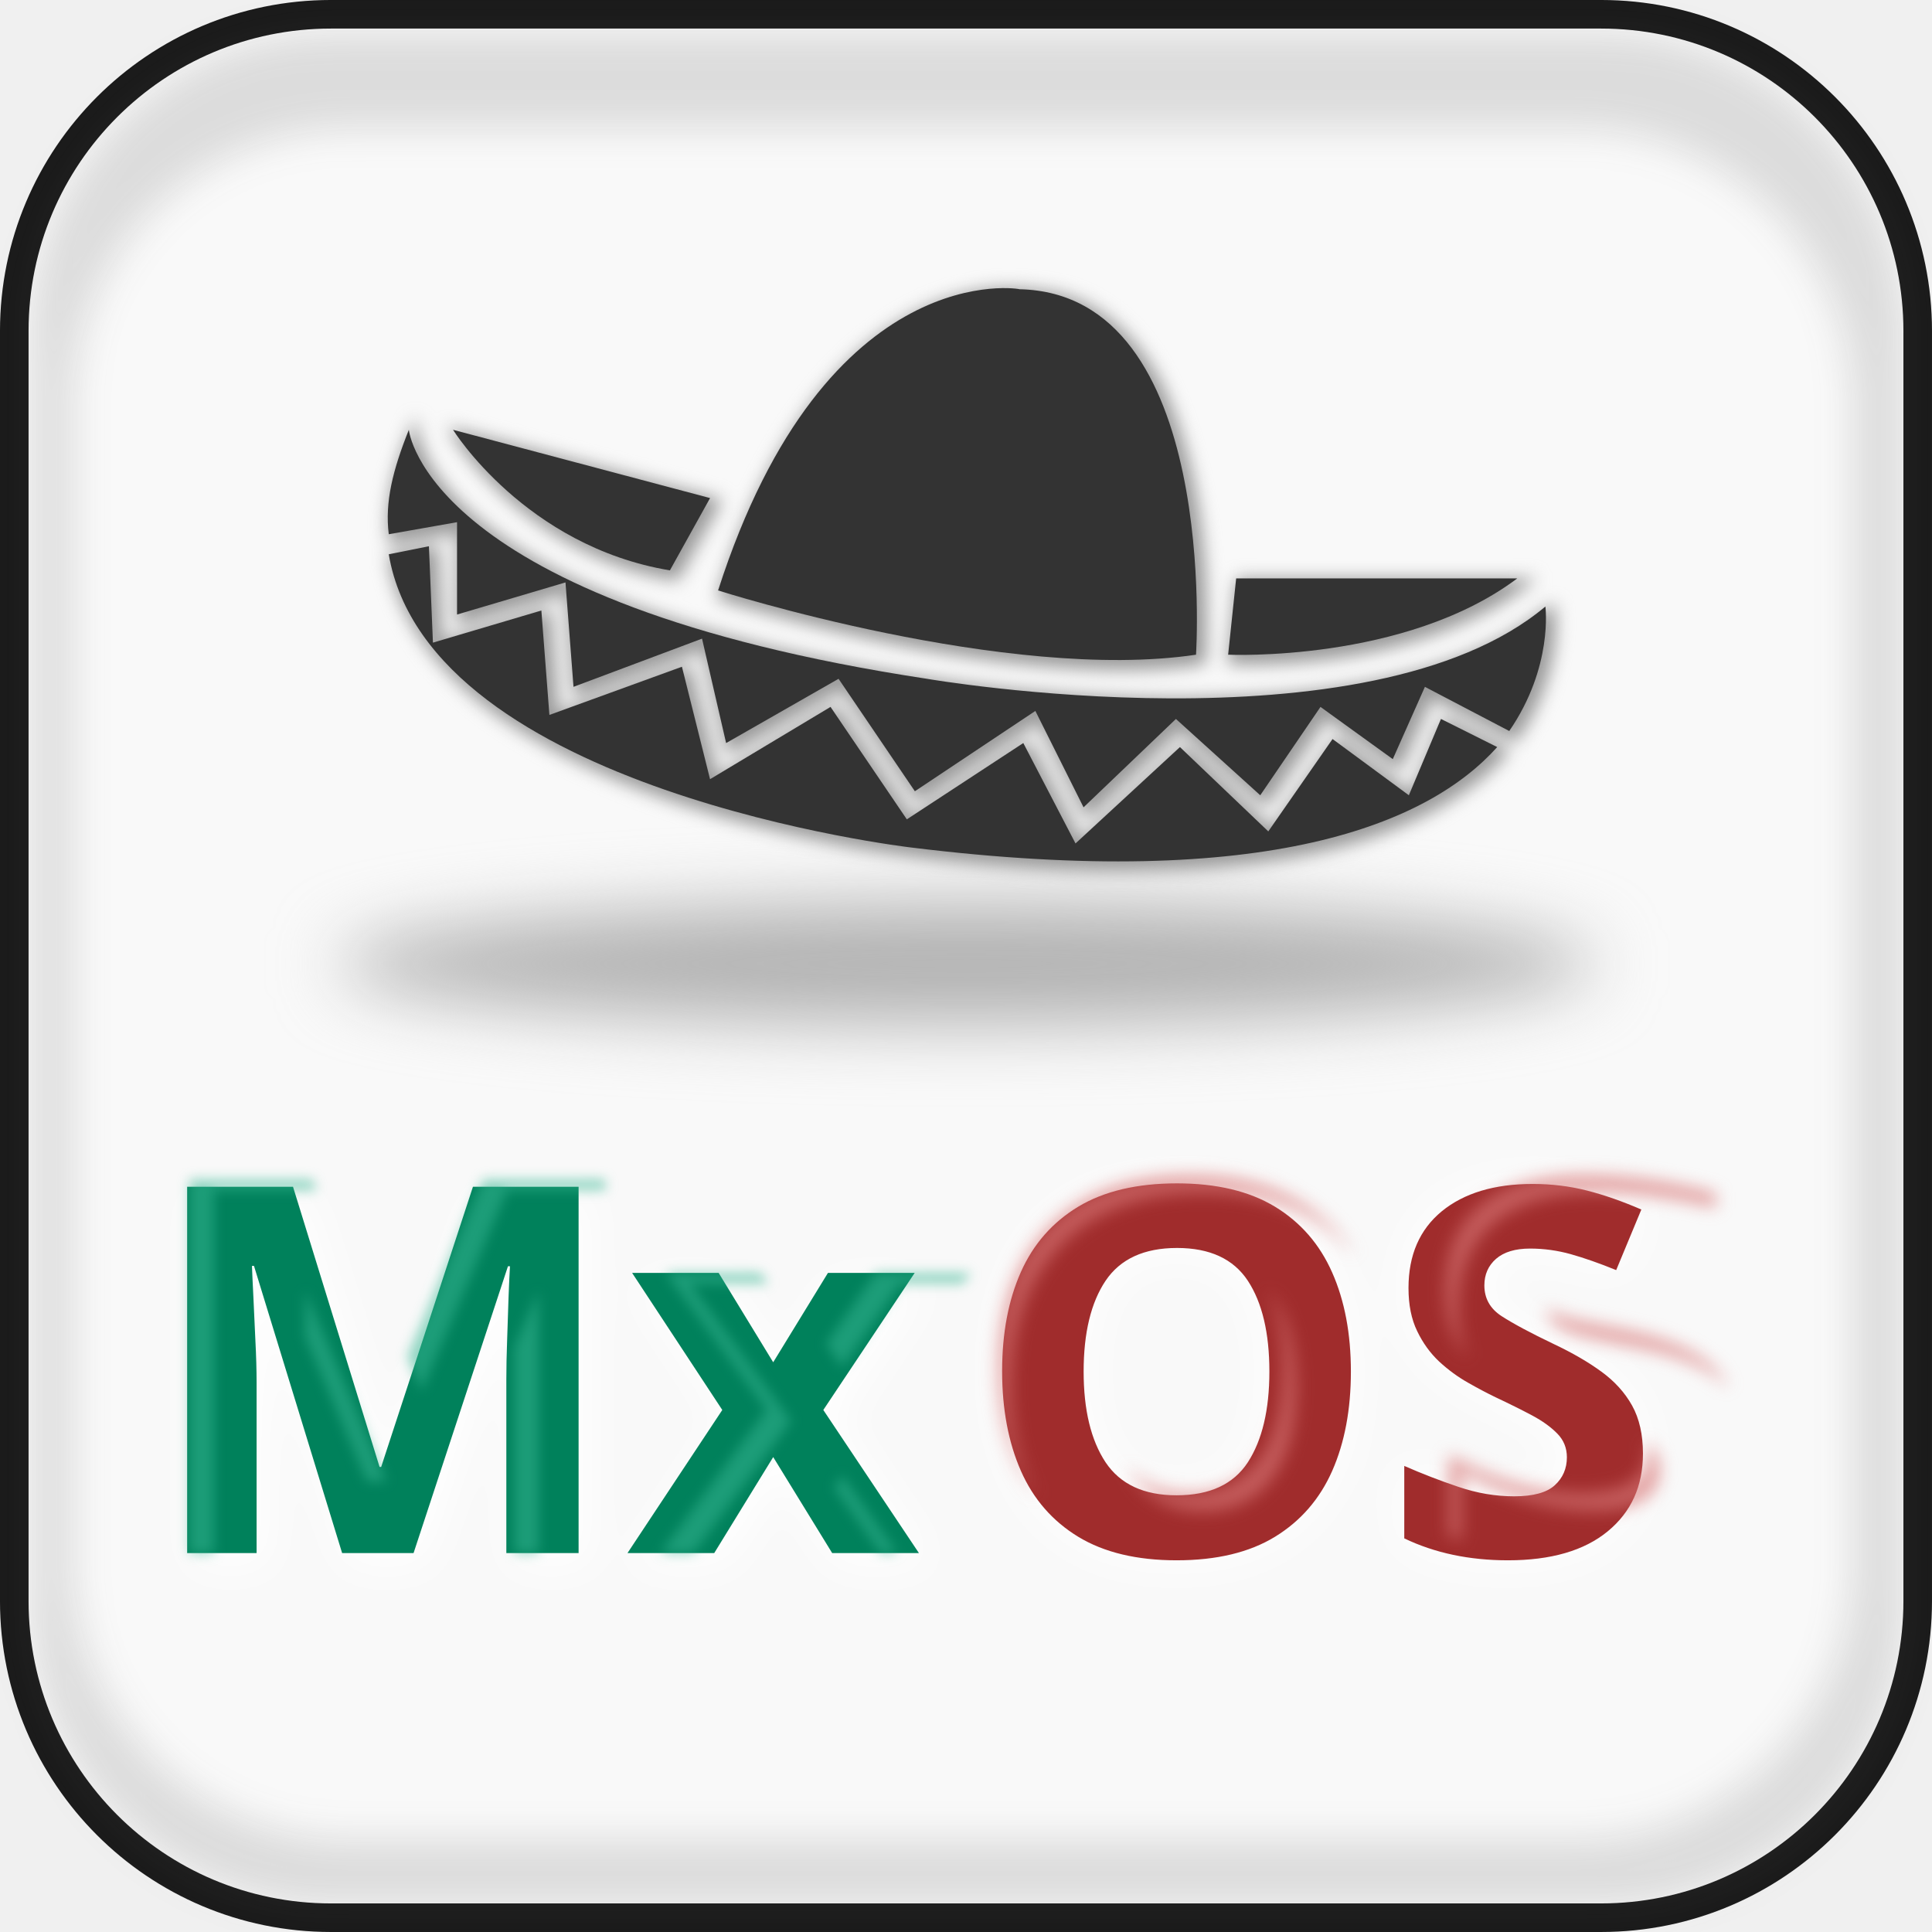
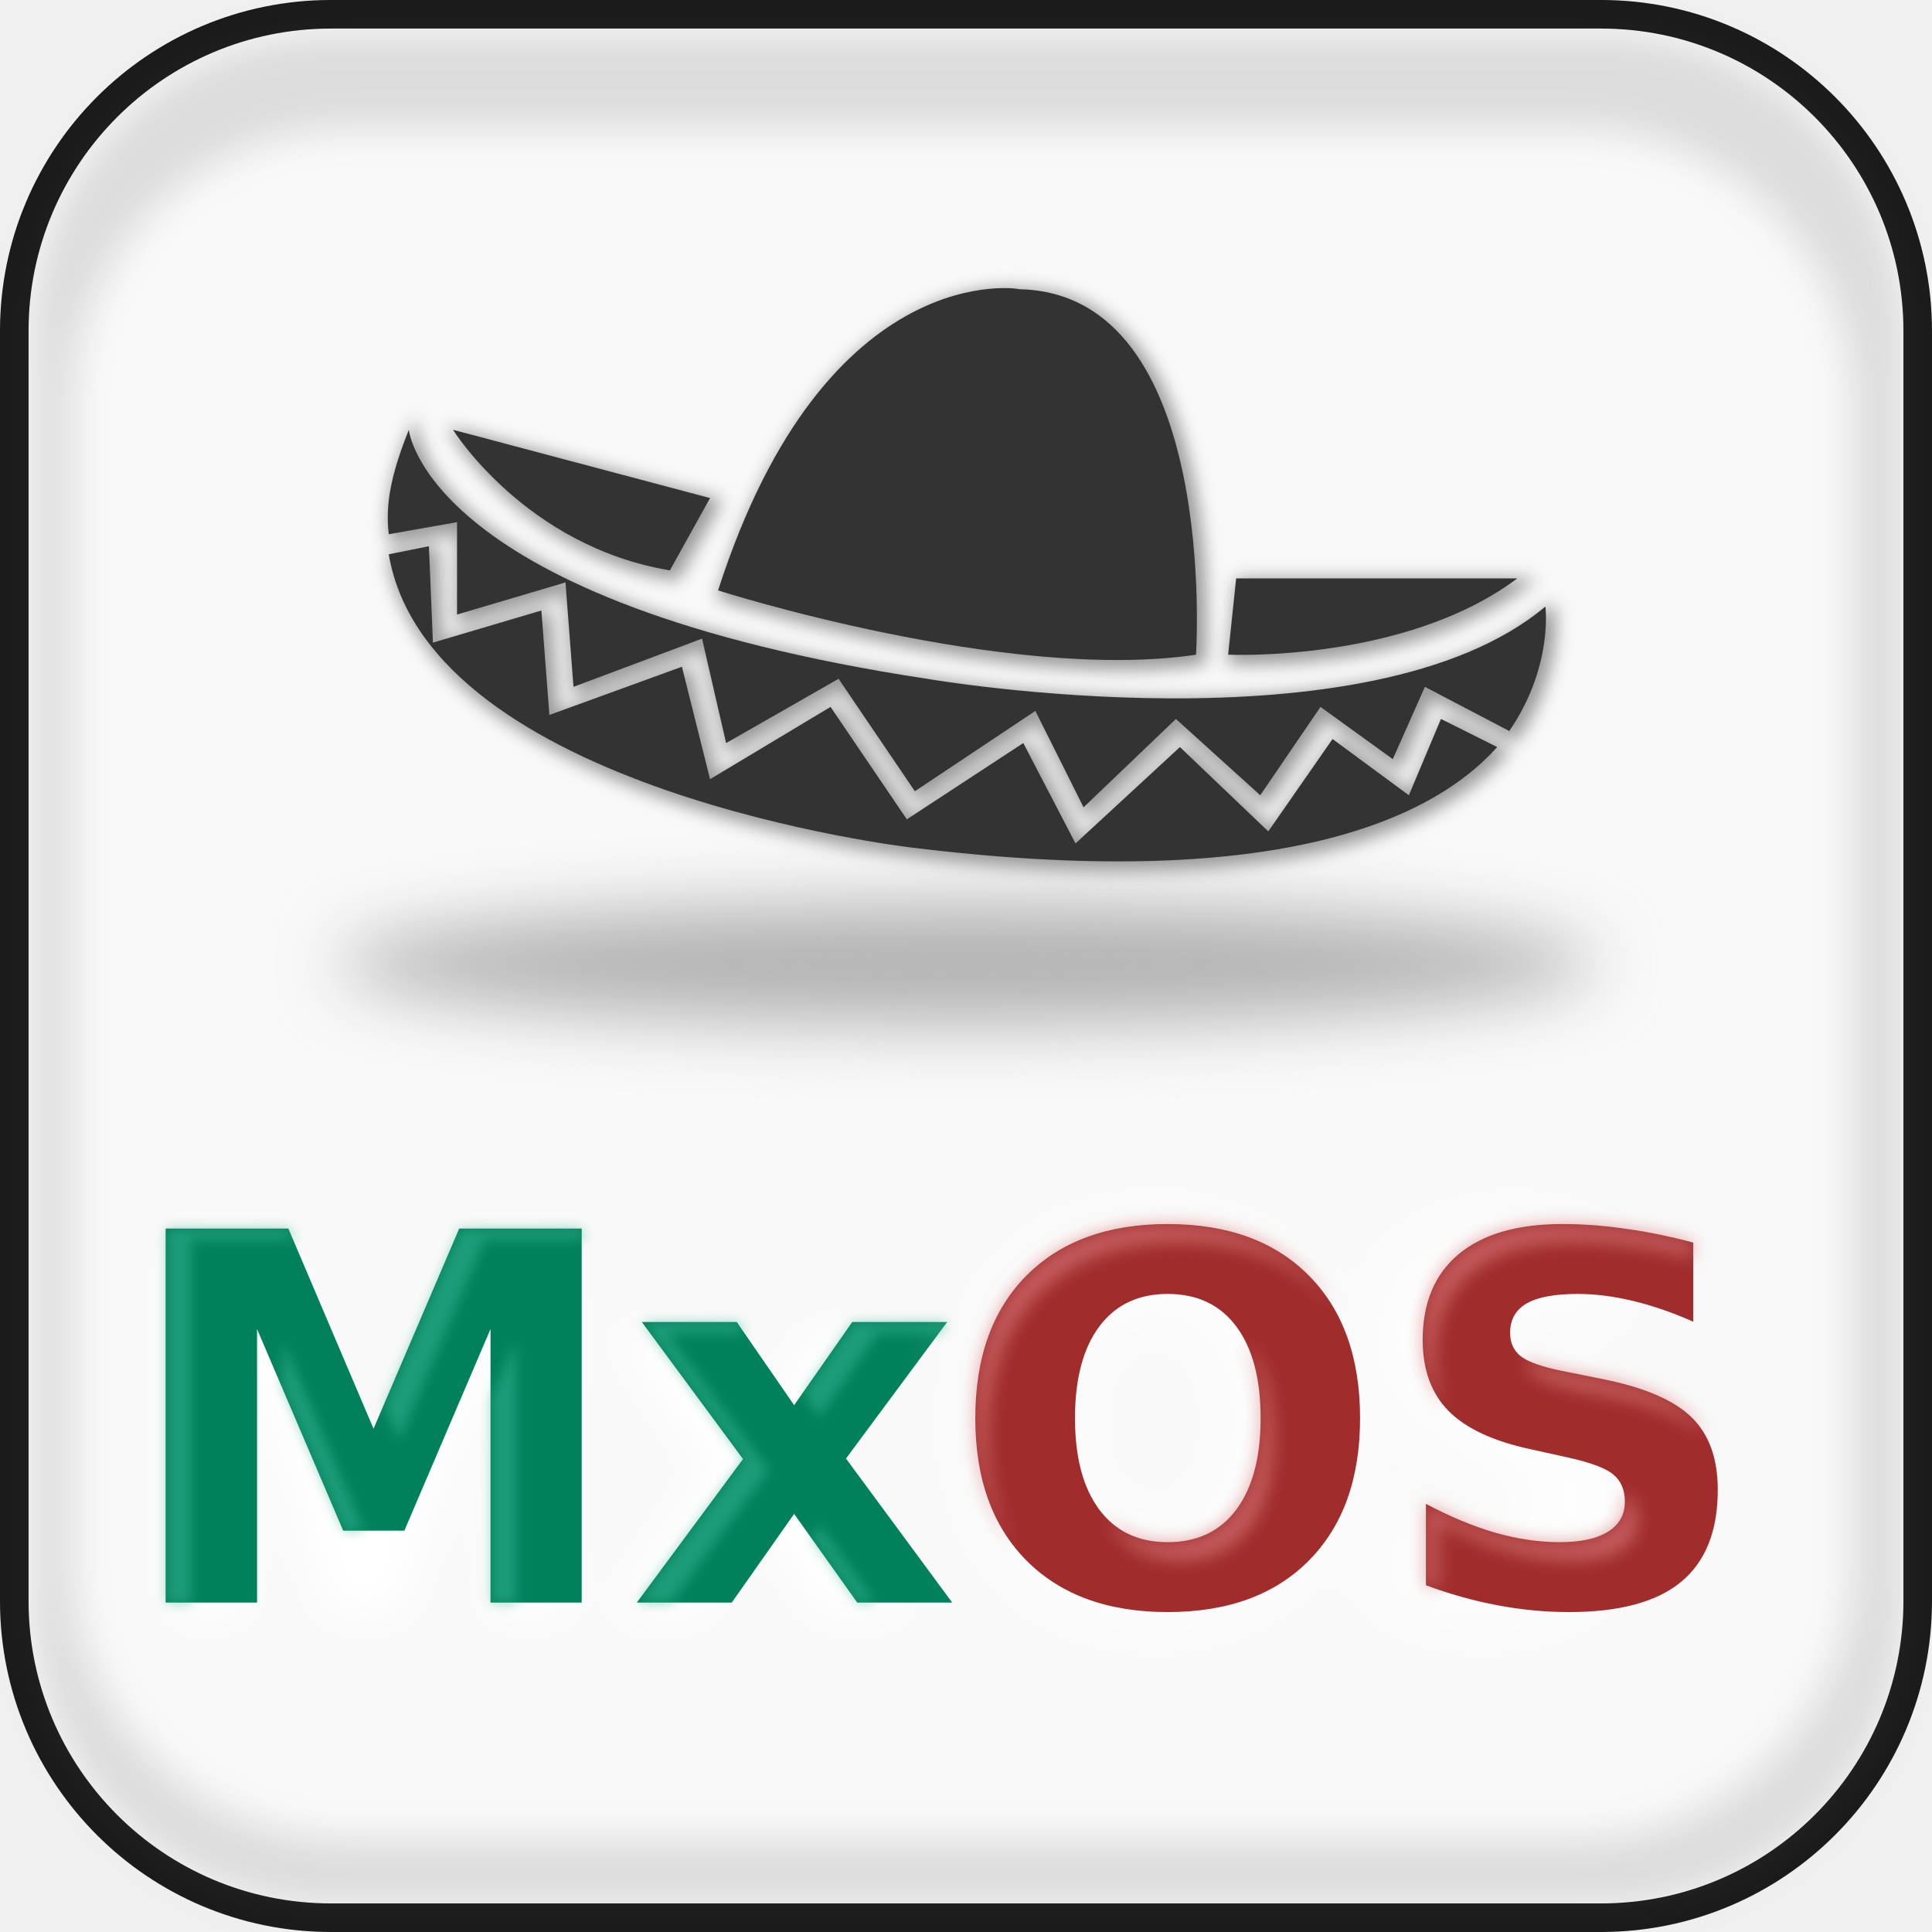
- <svg xmlns="http://www.w3.org/2000/svg" id="propuesta-05" version="1.1" viewBox="0 0 150 150" height="150mm" width="150mm">
+ <svg xmlns="http://www.w3.org/2000/svg" width="150mm" height="150mm" viewBox="0 0 150 150" version="1.1" id="propuesta-05">
  <defs id="defs248">
-     <filter height="1.108" y="-0.054" width="1.054" x="-0.027" id="filter3238" style="color-interpolation-filters:sRGB">
-       <feGaussianBlur id="feGaussianBlur3240" stdDeviation="0.72" />
+     <filter style="color-interpolation-filters:sRGB" id="filter3238" x="-0.027" width="1.054" y="-0.054" height="1.108">
+       <feGaussianBlur stdDeviation="0.72" id="feGaussianBlur3240" />
    </filter>
-     <filter height="1.074" y="-0.037" width="1.035" x="-0.018" id="filter3250" style="color-interpolation-filters:sRGB">
-       <feGaussianBlur id="feGaussianBlur3252" stdDeviation="0.505" />
+     <filter style="color-interpolation-filters:sRGB" id="filter3250" x="-0.018" width="1.035" y="-0.037" height="1.074">
+       <feGaussianBlur stdDeviation="0.505" id="feGaussianBlur3252" />
    </filter>
-     <filter height="1.048" y="-0.024" width="1.048" x="-0.024" id="filter3190" style="color-interpolation-filters:sRGB">
-       <feGaussianBlur id="feGaussianBlur3192" stdDeviation="1.64" />
+     <filter style="color-interpolation-filters:sRGB" id="filter3190" x="-0.024" width="1.048" y="-0.024" height="1.048">
+       <feGaussianBlur stdDeviation="1.64" id="feGaussianBlur3192" />
    </filter>
-     <filter height="1.261" y="-0.13" width="1.124" x="-0.062" id="filter3304" style="color-interpolation-filters:sRGB">
-       <feGaussianBlur id="feGaussianBlur3306" stdDeviation="1.777" />
+     <filter style="color-interpolation-filters:sRGB" id="filter3304" x="-0.062" width="1.124" y="-0.13" height="1.261">
+       <feGaussianBlur stdDeviation="1.777" id="feGaussianBlur3306" />
    </filter>
-     <filter height="1.266" y="-0.133" width="1.139" x="-0.069" id="filter1616" style="color-interpolation-filters:sRGB">
-       <feGaussianBlur id="feGaussianBlur1618" stdDeviation="1.879" />
+     <filter style="color-interpolation-filters:sRGB" id="filter1616" x="-0.069" width="1.139" y="-0.133" height="1.266">
+       <feGaussianBlur stdDeviation="1.879" id="feGaussianBlur1618" />
    </filter>
-     <filter height="2.365" y="-0.682" width="1.132" x="-0.066" id="filter3686" style="color-interpolation-filters:sRGB">
-       <feGaussianBlur id="feGaussianBlur3688" stdDeviation="2.432" />
+     <filter style="color-interpolation-filters:sRGB" id="filter3686" x="-0.066" width="1.132" y="-0.682" height="2.365">
+       <feGaussianBlur stdDeviation="2.432" id="feGaussianBlur3688" />
    </filter>
-     <filter height="1.072" y="-0.036" width="1.036" x="-0.018" id="filter1908" style="color-interpolation-filters:sRGB">
-       <feGaussianBlur id="feGaussianBlur1910" stdDeviation="0.939" />
+     <filter style="color-interpolation-filters:sRGB" id="filter1908" x="-0.018" width="1.036" y="-0.036" height="1.072">
+       <feGaussianBlur stdDeviation="0.939" id="feGaussianBlur1910" />
+     </filter>
+     <filter style="color-interpolation-filters:sRGB" id="filter3304-3" x="-0.062" width="1.124" y="-0.13" height="1.261">
+       <feGaussianBlur stdDeviation="1.777" id="feGaussianBlur3306-6" />
+     </filter>
+     <filter style="color-interpolation-filters:sRGB" id="filter3376" x="-0.119" width="1.238" y="-0.227" height="1.455">
+       <feGaussianBlur stdDeviation="3.214" id="feGaussianBlur3378" />
+     </filter>
+     <filter style="color-interpolation-filters:sRGB" id="filter3250-0" x="-0.018" width="1.035" y="-0.037" height="1.074">
+       <feGaussianBlur stdDeviation="0.505" id="feGaussianBlur3252-6" />
+     </filter>
+     <filter style="color-interpolation-filters:sRGB" id="filter3238-2" x="-0.027" width="1.054" y="-0.054" height="1.108">
+       <feGaussianBlur stdDeviation="0.72" id="feGaussianBlur3240-6" />
    </filter>
  </defs>
-   <g transform="translate(0,-147)" id="layer1">
-     <rect style="opacity:1;fill:#f9f9f9;fill-opacity:1;stroke:#1a1a1a;stroke-width:4.437;stroke-linecap:round;stroke-linejoin:bevel;stroke-miterlimit:4;stroke-dasharray:none;stroke-dashoffset:0;stroke-opacity:1;paint-order:markers stroke fill" id="rect3116" width="145.563" height="145.563" x="2.218" y="149.218" ry="23.478" />
-     <path transform="matrix(0.887502,0,0,0.887502,1.670119,20.14441)" id="rect3165" d="m 27.208,145.733 c -14.658,0 -26.458,11.8 -26.458,26.458 v 111.125 c 0,14.658 11.8,26.458 26.458,26.458 H 138.333 c 14.658,0 26.458,-11.8 26.458,-26.458 V 172.192 c 0,-14.658 -11.8,-26.458 -26.458,-26.458 z m 1.383,8.467 H 136.051 c 13.372,0 24.137,10.765 24.137,24.137 v 101.375 c 0,13.372 -10.765,24.137 -24.137,24.137 H 28.591 c -13.372,0 -24.137,-10.765 -24.137,-24.137 v -101.375 c 0,-13.372 10.765,-24.137 24.137,-24.137 z" style="opacity:1;fill:#4d4d4d;fill-opacity:0.169;stroke:none;stroke-width:5;stroke-linecap:round;stroke-linejoin:bevel;stroke-miterlimit:4;stroke-dasharray:none;stroke-dashoffset:0;stroke-opacity:1;paint-order:markers stroke fill;filter:url(#filter3190)" />
-     <g transform="translate(0,-4.233333)" id="g1681">
-       <text xml:space="preserve" style="font-style:normal;font-weight:normal;font-size:44.881px;line-height:1.25;font-family:sans-serif;letter-spacing:0px;word-spacing:0px;fill:#ffffff;fill-opacity:1;stroke:none;stroke-width:6.732;filter:url(#filter3304)" x="11.264" y="243.366" id="text3258" transform="matrix(0.887502,0,0,0.887502,1.670119,56.65693)">
-         <tspan id="tspan3256" x="11.264" y="243.366" style="font-weight:bold;fill:#ffffff;fill-opacity:1;stroke-width:6.732">Mx<tspan style="fill:#ffffff;fill-opacity:1;stroke-width:6.732" id="tspan3254" />
-         </tspan>
-       </text>
-       <text id="text3122" y="271.815" x="10.955" style="font-style:normal;font-weight:normal;font-size:39.832px;line-height:1.25;font-family:sans-serif;letter-spacing:0px;word-spacing:0px;fill:#00815b;fill-opacity:1;stroke:none;stroke-width:5.975" xml:space="preserve">
-         <tspan style="font-weight:bold;fill:#00815b;fill-opacity:1;stroke-width:5.975" y="271.815" x="10.955" id="tspan3120">Mx<tspan id="tspan3118" style="fill:#00815b;fill-opacity:1;stroke-width:5.975" />
-         </tspan>
-       </text>
-       <text id="text3310" y="242.625" x="83.178" style="font-style:normal;font-weight:normal;font-size:44.881px;line-height:1.25;font-family:sans-serif;letter-spacing:0px;word-spacing:0px;fill:#ffffff;fill-opacity:1;stroke:none;stroke-width:6.732;filter:url(#filter1616)" xml:space="preserve" transform="matrix(0.887502,0,0,0.887502,1.670119,56.65693)">
-         <tspan style="font-weight:bold;fill:#ffffff;fill-opacity:1;stroke-width:6.732" y="242.625" x="83.178" id="tspan3308">OS</tspan>
-       </text>
-       <text xml:space="preserve" style="font-style:normal;font-weight:normal;font-size:39.832px;line-height:1.25;font-family:sans-serif;letter-spacing:0px;word-spacing:0px;fill:#a02c2c;fill-opacity:1;stroke:none;stroke-width:5.975" x="75.491" y="271.987" id="text3128">
-         <tspan id="tspan3126" x="75.491" y="271.987" style="font-weight:bold;fill:#a02c2c;fill-opacity:1;stroke-width:5.975">OS</tspan>
-       </text>
-       <path style="font-style:normal;font-weight:normal;font-size:44.881px;line-height:1.25;font-family:sans-serif;letter-spacing:0px;word-spacing:0px;fill:#36b691;fill-opacity:0.53;stroke:none;stroke-width:6.732;filter:url(#filter3250)" d="m 14.685,209.726 v 32.718 h 2.123 v -31.732 h 9.034 l -0.42,-0.986 z m 25.684,0 -6.64,15.513 1.269,2.982 7.495,-17.51 h 8.593 v -0.986 z m 15.976,8.174 8.853,11.987 -9.292,12.557 h 2.853 l 8.562,-11.571 -8.853,-11.987 h 6.862 l -0.68,-0.985 z m 18.408,0 -4.358,6.236 1.397,2.025 5.084,-7.276 h 5.451 l 0.731,-0.985 z m -49.945,1.599 v 3.984 l 5.415,12.671 h 1.703 z m 20.424,0 -2.123,4.969 v 17.976 h 2.123 z m 26.56,16.173 -0.706,1.005 4.106,5.768 h 1.422 z" id="text3198" transform="matrix(0.887502,0,0,0.887502,1.670119,56.65693)" />
-       <path style="font-style:normal;font-weight:normal;font-size:44.881px;line-height:1.25;font-family:sans-serif;letter-spacing:0px;word-spacing:0px;fill:#d87676;fill-opacity:0.663;stroke:none;stroke-width:6.732;filter:url(#filter3238)" d="m 102.244,209.315 c -5.245,0 -9.365,1.505 -12.36,4.514 -2.98,3.01 -4.471,7.166 -4.471,12.469 0,4.665 1.162,8.442 3.48,11.334 -1.579,-2.642 -2.373,-5.885 -2.373,-9.735 0,-5.303 1.49,-9.46 4.471,-12.47 2.995,-3.01 7.115,-4.514 12.359,-4.514 5.259,0 9.38,1.505 12.36,4.514 0.35,0.354 0.678,0.725 0.987,1.11 -0.59,-0.986 -1.285,-1.891 -2.094,-2.708 -2.98,-3.01 -7.1,-4.514 -12.359,-4.514 z m 34.537,0 c -3.945,0 -6.969,0.877 -9.072,2.63 -2.104,1.753 -3.156,4.258 -3.156,7.516 0,2.486 0.689,4.483 2.064,5.994 -0.636,-1.24 -0.957,-2.704 -0.957,-4.396 0,-3.258 1.052,-5.764 3.156,-7.517 2.104,-1.753 5.128,-2.63 9.073,-2.63 1.797,0 3.645,0.139 5.544,0.417 1.551,0.215 3.149,0.527 4.788,0.927 v -1.32 c -2.031,-0.541 -3.996,-0.942 -5.895,-1.205 -1.899,-0.278 -3.747,-0.417 -5.544,-0.417 z m -27.845,10.051 c 0.958,1.788 1.438,4.098 1.438,6.932 0,3.433 -0.709,6.1 -2.126,7.999 -1.417,1.899 -3.418,2.849 -6.004,2.849 -2.328,0 -4.182,-0.781 -5.564,-2.338 0.207,0.387 0.436,0.75 0.688,1.088 1.417,1.899 3.411,2.849 5.983,2.849 2.586,0 4.588,-0.95 6.005,-2.849 1.417,-1.899 2.125,-4.565 2.125,-7.998 0,-3.448 -0.708,-6.121 -2.125,-8.021 -0.134,-0.18 -0.275,-0.348 -0.42,-0.511 z m 24.427,1.672 c 0.116,0.6 0.418,1.09 0.908,1.469 0.657,0.482 1.841,0.898 3.55,1.249 l 3.594,0.723 c 3.638,0.73 6.224,1.841 7.758,3.331 0.086,0.084 0.169,0.17 0.251,0.258 -0.354,-0.7 -0.805,-1.319 -1.358,-1.856 -1.534,-1.49 -4.12,-2.601 -7.758,-3.331 l -3.594,-0.723 c -1.553,-0.319 -2.667,-0.692 -3.352,-1.119 z m 8.763,11.635 c 0.071,0.284 0.111,0.59 0.111,0.923 0,1.14 -0.49,2.016 -1.469,2.63 -0.979,0.614 -2.388,0.92 -4.229,0.92 -1.812,0 -3.696,-0.278 -5.654,-0.833 -1.943,-0.57 -3.96,-1.409 -6.049,-2.52 v 7.122 c 0.369,0.137 0.738,0.266 1.107,0.391 v -5.914 c 2.089,1.11 4.105,1.95 6.048,2.52 1.958,0.555 3.842,0.833 5.654,0.833 1.841,0 3.251,-0.307 4.23,-0.92 0.979,-0.614 1.468,-1.49 1.468,-2.63 0,-1.023 -0.336,-1.812 -1.008,-2.367 -0.062,-0.052 -0.136,-0.104 -0.21,-0.155 z" id="text3223" transform="matrix(0.887502,0,0,0.887502,1.670119,56.65693)" />
-     </g>
-     <ellipse transform="matrix(1.101696,0,0,1.101696,-1381.889,106.6193)" style="opacity:1;fill:#b3b3b3;fill-opacity:1;stroke:none;stroke-width:5;stroke-linecap:round;stroke-linejoin:bevel;stroke-miterlimit:4;stroke-dasharray:none;stroke-dashoffset:0;stroke-opacity:1;paint-order:markers stroke fill;filter:url(#filter3686)" id="ellipse3835" cx="1322.466" cy="104.566" rx="44.367" ry="4.276" />
-     <path transform="matrix(0.7239806,0,0,0.7239806,21.34086,49.98364)" id="path1872" d="m 78.268,164.908 c -8.732,0.355 -16.217,6.188 -21.157,13.04 -4.441,6.089 -7.439,13.101 -9.719,20.249 13.66,4.098 27.757,7.227 42.059,7.633 3.464,0.062 6.939,-0.095 10.366,-0.624 0.385,-9.559 -0.277,-19.439 -3.963,-28.37 -2.24,-5.468 -6.689,-10.574 -12.784,-11.547 -1.585,-0.235 -3.199,-0.383 -4.801,-0.38 z m -63.862,15.523 c -1.525,3.782 -2.78,7.892 -2.123,12.01 2.418,-0.428 4.837,-0.854 7.255,-1.281 0,3.328 0,6.656 0,9.984 3.894,-1.153 7.787,-2.307 11.68,-3.461 0.288,3.749 0.577,7.498 0.865,11.247 4.626,-1.734 9.251,-3.469 13.876,-5.203 0.869,3.768 1.739,7.535 2.608,11.303 4.084,-2.334 8.168,-4.668 12.252,-7.002 2.734,4.029 5.468,8.059 8.203,12.088 4.286,-2.857 8.572,-5.715 12.859,-8.572 1.74,3.481 3.48,6.961 5.221,10.442 3.356,-3.21 6.712,-6.421 10.068,-9.631 3.043,2.754 6.087,5.506 9.129,8.26 2.165,-3.176 4.331,-6.352 6.496,-9.528 2.613,1.888 5.227,3.775 7.84,5.663 1.161,-2.611 2.321,-5.222 3.481,-7.833 2.988,1.565 5.976,3.13 8.963,4.695 3.058,-4.322 4.844,-9.755 4.121,-15.068 -7.413,6.427 -17.398,8.577 -26.854,9.68 -19.369,1.905 -38.987,-0.46 -57.864,-4.975 -10.804,-2.81 -21.844,-6.377 -30.616,-13.538 -3.312,-2.859 -6.592,-6.548 -6.709,-11.164 -0.25,0.627 -0.501,1.254 -0.751,1.882 z m 4.785,0.48 c 5.518,8.023 14.307,13.882 23.982,15.373 1.606,-2.892 3.212,-5.784 4.819,-8.675 -9.847,-2.616 -19.695,-5.231 -29.542,-7.847 0.247,0.383 0.494,0.766 0.741,1.149 z m -2.243,11.684 c -1.605,0.321 -3.209,0.642 -4.814,0.963 1.104,7.881 6.974,14.132 13.432,18.289 11.051,7.065 23.926,10.619 36.692,13.084 12.239,2.088 24.732,2.988 37.135,2.224 10.309,-0.796 21.152,-2.772 29.525,-9.253 1.295,-1.018 2.47,-2.18 3.558,-3.415 -2.387,-1.194 -4.775,-2.387 -7.162,-3.581 -1.134,2.695 -2.269,5.39 -3.404,8.085 -2.693,-1.985 -5.387,-3.968 -8.08,-5.954 -2.283,3.281 -4.566,6.563 -6.849,9.844 -3.129,-2.987 -6.258,-5.974 -9.387,-8.96 -3.685,3.401 -7.369,6.802 -11.054,10.204 -1.85,-3.557 -3.699,-7.115 -5.549,-10.672 -4.182,2.739 -8.363,5.479 -12.544,8.218 -2.724,-4.014 -5.448,-8.028 -8.171,-12.042 -4.246,2.547 -8.491,5.095 -12.737,7.642 -0.994,-3.979 -1.99,-7.957 -2.984,-11.936 -4.703,1.711 -9.406,3.421 -14.109,5.131 -0.286,-3.719 -0.572,-7.437 -0.858,-11.156 -3.868,1.146 -7.737,2.292 -11.605,3.439 -0.143,-3.425 -0.285,-6.851 -0.428,-10.276 -0.202,0.041 -0.404,0.081 -0.607,0.121 z m 86.145,3.909 c -0.307,2.916 -0.613,5.832 -0.921,8.748 9.917,0.186 20.186,-1.372 28.926,-6.295 1.501,-0.858 2.893,-1.887 4.272,-2.927 -10.742,0 -21.484,0 -32.226,0 l -0.028,0.263 z" style="fill:#999999;stroke-width:4.307;filter:url(#filter1908)" />
-     <g id="g3824" style="fill:#333333" transform="matrix(0.7239806,0,0,0.7239806,-842.803,112.8314)">
-       <path style="fill:#333333;stroke-width:4.307" id="path3814" d="m 1241.132,110.514 c 0,0 31.009,9.906 51.251,6.891 0,0 2.584,-38.761 -18.95,-39.192 0.431,0 -20.673,-3.876 -32.301,32.301 z" />
-       <path style="fill:#333333;stroke-width:4.307" id="path3816" d="m 1296.69,109.222 -0.861,8.183 c 0,0 18.95,0.861 31.009,-8.183 z" />
-       <path style="fill:#333333;stroke-width:4.307" id="path3818" d="m 1212.707,93.287 c 0,0 7.752,12.49 23.257,15.074 l 4.307,-7.752 z" />
-       <path style="fill:#333333;stroke-width:4.307" d="m 1213.138,113.099 11.628,-3.445 0.861,11.198 13.782,-5.168 2.584,11.198 12.059,-6.891 8.183,12.059 12.921,-8.614 5.168,10.336 9.906,-9.475 9.044,8.183 6.46,-9.475 7.752,5.599 3.446,-7.752 9.044,4.737 c 4.737,-6.891 3.876,-13.351 3.876,-13.351 -18.95,15.935 -66.325,7.752 -66.325,7.752 -53.835,-8.183 -55.558,-26.702 -55.558,-26.702 -1.723,4.307 -2.584,7.752 -2.153,11.198 l 7.322,-1.292 z" id="path3820" />
-       <path style="fill:#333333;stroke-width:4.307" d="m 1315.209,132.479 -8.183,-6.03 -6.891,9.906 -9.475,-9.044 -11.198,10.336 -5.599,-10.767 -12.49,8.183 -8.183,-12.059 -12.921,7.752 -3.015,-12.059 -14.213,5.168 -0.861,-11.198 -11.628,3.445 -0.431,-10.336 -4.307,0.861 c 4.307,25.41 55.989,31.44 55.989,31.44 38.331,4.737 55.558,-2.584 62.88,-10.767 l -6.03,-3.015 z" id="path3822" />
-     </g>
+   <rect style="opacity:1;fill:#f9f9f9;fill-opacity:1;stroke:#1a1a1a;stroke-width:4.437;stroke-linecap:round;stroke-linejoin:bevel;stroke-miterlimit:4;stroke-dasharray:none;stroke-dashoffset:0;stroke-opacity:1;paint-order:markers stroke fill" id="rect3116" width="145.563" height="145.563" x="2.218" y="2.218" ry="23.478" />
+   <path transform="matrix(0.887502,0,0,0.887502,1.670119,-126.8556)" id="rect3165" d="m 27.208,145.733 c -14.658,0 -26.458,11.8 -26.458,26.458 v 111.125 c 0,14.658 11.8,26.458 26.458,26.458 H 138.333 c 14.658,0 26.458,-11.8 26.458,-26.458 V 172.192 c 0,-14.658 -11.8,-26.458 -26.458,-26.458 z m 1.383,8.467 H 136.051 c 13.372,0 24.137,10.765 24.137,24.137 v 101.375 c 0,13.372 -10.765,24.137 -24.137,24.137 H 28.591 c -13.372,0 -24.137,-10.765 -24.137,-24.137 v -101.375 c 0,-13.372 10.765,-24.137 24.137,-24.137 z" style="opacity:1;fill:#4d4d4d;fill-opacity:0.169;stroke:none;stroke-width:5;stroke-linecap:round;stroke-linejoin:bevel;stroke-miterlimit:4;stroke-dasharray:none;stroke-dashoffset:0;stroke-opacity:1;paint-order:markers stroke fill;filter:url(#filter3190)" />
+   <ellipse transform="matrix(1.101696,0,0,1.101696,-1381.889,-40.38072)" style="opacity:1;fill:#b3b3b3;fill-opacity:1;stroke:none;stroke-width:5;stroke-linecap:round;stroke-linejoin:bevel;stroke-miterlimit:4;stroke-dasharray:none;stroke-dashoffset:0;stroke-opacity:1;paint-order:markers stroke fill;filter:url(#filter3686)" id="ellipse3835" cx="1322.466" cy="104.566" rx="44.367" ry="4.276" />
+   <path transform="matrix(0.7239806,0,0,0.7239806,21.34086,-97.01636)" id="path1872" d="m 78.268,164.908 c -8.732,0.355 -16.217,6.188 -21.157,13.04 -4.441,6.089 -7.439,13.101 -9.719,20.249 13.66,4.098 27.757,7.227 42.059,7.633 3.464,0.062 6.939,-0.095 10.366,-0.624 0.385,-9.559 -0.277,-19.439 -3.963,-28.37 -2.24,-5.468 -6.689,-10.574 -12.784,-11.547 -1.585,-0.235 -3.199,-0.383 -4.801,-0.38 z m -63.862,15.523 c -1.525,3.782 -2.78,7.892 -2.123,12.01 2.418,-0.428 4.837,-0.854 7.255,-1.281 0,3.328 0,6.656 0,9.984 3.894,-1.153 7.787,-2.307 11.68,-3.461 0.288,3.749 0.577,7.498 0.865,11.247 4.626,-1.734 9.251,-3.469 13.876,-5.203 0.869,3.768 1.739,7.535 2.608,11.303 4.084,-2.334 8.168,-4.668 12.252,-7.002 2.734,4.029 5.468,8.059 8.203,12.088 4.286,-2.857 8.572,-5.715 12.859,-8.572 1.74,3.481 3.48,6.961 5.221,10.442 3.356,-3.21 6.712,-6.421 10.068,-9.631 3.043,2.754 6.087,5.506 9.129,8.26 2.165,-3.176 4.331,-6.352 6.496,-9.528 2.613,1.888 5.227,3.775 7.84,5.663 1.161,-2.611 2.321,-5.222 3.481,-7.833 2.988,1.565 5.976,3.13 8.963,4.695 3.058,-4.322 4.844,-9.755 4.121,-15.068 -7.413,6.427 -17.398,8.577 -26.854,9.68 -19.369,1.905 -38.987,-0.46 -57.864,-4.975 -10.804,-2.81 -21.844,-6.377 -30.616,-13.538 -3.312,-2.859 -6.592,-6.548 -6.709,-11.164 -0.25,0.627 -0.501,1.254 -0.751,1.882 z m 4.785,0.48 c 5.518,8.023 14.307,13.882 23.982,15.373 1.606,-2.892 3.212,-5.784 4.819,-8.675 -9.847,-2.616 -19.695,-5.231 -29.542,-7.847 0.247,0.383 0.494,0.766 0.741,1.149 z m -2.243,11.684 c -1.605,0.321 -3.209,0.642 -4.814,0.963 1.104,7.881 6.974,14.132 13.432,18.289 11.051,7.065 23.926,10.619 36.692,13.084 12.239,2.088 24.732,2.988 37.135,2.224 10.309,-0.796 21.152,-2.772 29.525,-9.253 1.295,-1.018 2.47,-2.18 3.558,-3.415 -2.387,-1.194 -4.775,-2.387 -7.162,-3.581 -1.134,2.695 -2.269,5.39 -3.404,8.085 -2.693,-1.985 -5.387,-3.968 -8.08,-5.954 -2.283,3.281 -4.566,6.563 -6.849,9.844 -3.129,-2.987 -6.258,-5.974 -9.387,-8.96 -3.685,3.401 -7.369,6.802 -11.054,10.204 -1.85,-3.557 -3.699,-7.115 -5.549,-10.672 -4.182,2.739 -8.363,5.479 -12.544,8.218 -2.724,-4.014 -5.448,-8.028 -8.171,-12.042 -4.246,2.547 -8.491,5.095 -12.737,7.642 -0.994,-3.979 -1.99,-7.957 -2.984,-11.936 -4.703,1.711 -9.406,3.421 -14.109,5.131 -0.286,-3.719 -0.572,-7.437 -0.858,-11.156 -3.868,1.146 -7.737,2.292 -11.605,3.439 -0.143,-3.425 -0.285,-6.851 -0.428,-10.276 -0.202,0.041 -0.404,0.081 -0.607,0.121 z m 86.145,3.909 c -0.307,2.916 -0.613,5.832 -0.921,8.748 9.917,0.186 20.186,-1.372 28.926,-6.295 1.501,-0.858 2.893,-1.887 4.272,-2.927 -10.742,0 -21.484,0 -32.226,0 l -0.028,0.263 z" style="fill:#999999;stroke-width:4.307;filter:url(#filter1908)" />
+   <g id="g3824" style="fill:#333333" transform="matrix(0.7239806,0,0,0.7239806,-842.803,-34.16865)">
+     <path style="fill:#333333;stroke-width:4.307" id="path3814" d="m 1241.132,110.514 c 0,0 31.009,9.906 51.251,6.891 0,0 2.584,-38.761 -18.95,-39.192 0.431,0 -20.673,-3.876 -32.301,32.301 z" />
+     <path style="fill:#333333;stroke-width:4.307" id="path3816" d="m 1296.69,109.222 -0.861,8.183 c 0,0 18.95,0.861 31.009,-8.183 z" />
+     <path style="fill:#333333;stroke-width:4.307" id="path3818" d="m 1212.707,93.287 c 0,0 7.752,12.49 23.257,15.074 l 4.307,-7.752 z" />
+     <path style="fill:#333333;stroke-width:4.307" d="m 1213.138,113.099 11.628,-3.445 0.861,11.198 13.782,-5.168 2.584,11.198 12.059,-6.891 8.183,12.059 12.921,-8.614 5.168,10.336 9.906,-9.475 9.044,8.183 6.46,-9.475 7.752,5.599 3.446,-7.752 9.044,4.737 c 4.737,-6.891 3.876,-13.351 3.876,-13.351 -18.95,15.935 -66.325,7.752 -66.325,7.752 -53.835,-8.183 -55.558,-26.702 -55.558,-26.702 -1.723,4.307 -2.584,7.752 -2.153,11.198 l 7.322,-1.292 z" id="path3820" />
+     <path style="fill:#333333;stroke-width:4.307" d="m 1315.209,132.479 -8.183,-6.03 -6.891,9.906 -9.475,-9.044 -11.198,10.336 -5.599,-10.767 -12.49,8.183 -8.183,-12.059 -12.921,7.752 -3.015,-12.059 -14.213,5.168 -0.861,-11.198 -11.628,3.445 -0.431,-10.336 -4.307,0.861 c 4.307,25.41 55.989,31.44 55.989,31.44 38.331,4.737 55.558,-2.584 62.88,-10.767 l -6.03,-3.015 z" id="path3822" />
+   </g>
+   <g id="g149" transform="translate(-1.753315,36.12116)">
+     <text xml:space="preserve" style="font-style:normal;font-weight:normal;font-size:44.881px;line-height:1.25;font-family:sans-serif;letter-spacing:0px;word-spacing:0px;fill:#ffffff;fill-opacity:1;stroke:none;stroke-width:6.732;filter:url(#filter3304-3)" x="11.264" y="243.366" id="text3258-1" transform="matrix(0.887502,0,0,0.887502,1.670119,-126.8556)">
+       <tspan id="tspan3256-8" x="11.264" y="243.366" style="font-weight:bold;fill:#ffffff;fill-opacity:1;stroke-width:6.732">Mx<tspan style="fill:#ffffff;fill-opacity:1;stroke-width:6.732" id="tspan3254-7" />
+       </tspan>
+     </text>
+     <path id="path354" transform="scale(0.2645833)" d="M 55.225,223.992 V 333.74 H 82.055 V 253.471 l 25.287,59.174 h 17.936 l 25.287,-59.174 v 80.27 h 26.758 V 223.992 h -35.945 l -25.141,58.734 -24.992,-58.734 z m 139.74,27.42 29.697,40.209 -31.168,42.119 h 27.859 l 18.305,-26.021 18.523,26.021 h 27.859 l -31.168,-42.266 29.697,-40.062 h -27.859 l -17.053,24.404 -16.834,-24.404 z" style="font-style:normal;font-weight:bold;font-size:39.832px;line-height:1.25;font-family:sans-serif;letter-spacing:0px;word-spacing:0px;fill:#00815b;fill-opacity:1;stroke:none;stroke-width:22.582" />
+     <text id="text3310-9" y="242.625" x="83.178" style="font-style:normal;font-weight:normal;font-size:44.881px;line-height:1.25;font-family:sans-serif;letter-spacing:0px;word-spacing:0px;fill:#ffffff;fill-opacity:1;stroke:none;stroke-width:6.732;filter:url(#filter3376)" xml:space="preserve" transform="matrix(0.887502,0,0,0.887502,1.670119,-126.8556)">
+       <tspan style="font-weight:bold;fill:#ffffff;fill-opacity:1;stroke-width:6.732" y="242.625" x="83.178" id="tspan3308-2">OS</tspan>
+     </text>
+     <path id="path346" transform="scale(0.2645833)" d="m 349.271,222.66 c -17.593,0 -31.413,5.047 -41.459,15.143 -9.997,10.095 -14.996,24.037 -14.996,41.826 0,17.74 4.999,31.659 14.996,41.754 10.046,10.095 23.866,15.143 41.459,15.143 17.642,0 31.462,-5.047 41.459,-15.143 9.997,-10.095 14.996,-24.014 14.996,-41.754 0,-17.789 -4.999,-31.731 -14.996,-41.826 -9.997,-10.095 -23.817,-15.143 -41.459,-15.143 z m 115.85,0 c -13.232,0 -23.377,2.94 -30.434,8.82 -7.057,5.881 -10.584,14.287 -10.584,25.215 0,8.723 2.523,15.657 7.57,20.803 5.097,5.146 13.134,8.894 24.111,11.246 l 10.953,2.426 c 6.665,1.47 11.099,3.136 13.305,4.998 2.254,1.862 3.381,4.509 3.381,7.939 0,3.822 -1.64,6.762 -4.924,8.82 -3.283,2.058 -8.013,3.088 -14.188,3.088 -6.077,10e-6 -12.398,-0.931 -18.965,-2.793 -6.518,-1.911 -13.281,-4.729 -20.289,-8.453 v 23.891 c 7.008,2.597 14.016,4.556 21.023,5.879 7.008,1.323 13.99,1.986 20.949,1.986 14.751,0 25.705,-2.942 32.859,-8.822 7.204,-5.93 10.805,-14.946 10.805,-27.051 0,-9.213 -2.571,-16.318 -7.717,-21.316 -5.146,-4.999 -13.821,-8.724 -26.023,-11.174 l -12.055,-2.426 c -5.734,-1.176 -9.703,-2.572 -11.908,-4.189 -2.156,-1.666 -3.234,-3.97 -3.234,-6.91 0,-3.92 1.617,-6.812 4.852,-8.674 3.234,-1.862 8.233,-2.793 14.996,-2.793 5.097,0 10.51,0.684 16.244,2.057 5.734,1.372 11.615,3.406 17.643,6.102 v -23.229 c -6.812,-1.813 -13.403,-3.161 -19.773,-4.043 -6.371,-0.931 -12.57,-1.396 -18.598,-1.396 z m -115.85,20.51 c 8.674,0 15.387,3.184 20.141,9.555 4.754,6.371 7.131,15.339 7.131,26.904 0,11.516 -2.377,20.459 -7.131,26.83 -4.754,6.371 -11.467,9.557 -20.141,9.557 -8.625,10e-6 -15.315,-3.186 -20.068,-9.557 -4.754,-6.371 -7.129,-15.314 -7.129,-26.83 0,-11.565 2.375,-20.534 7.129,-26.904 4.754,-6.371 11.443,-9.555 20.068,-9.555 z" style="font-style:normal;font-weight:bold;font-size:39.832px;line-height:1.25;font-family:sans-serif;letter-spacing:0px;word-spacing:0px;fill:#a02c2c;fill-opacity:1;stroke:none;stroke-width:22.582" />
+     <path style="font-style:normal;font-weight:normal;font-size:44.881px;line-height:1.25;font-family:sans-serif;letter-spacing:0px;word-spacing:0px;fill:#36b691;fill-opacity:0.53;stroke:none;stroke-width:6.732;filter:url(#filter3250-0)" d="m 14.685,209.726 v 32.718 h 2.123 v -31.732 h 9.034 l -0.42,-0.986 z m 25.684,0 -6.64,15.513 1.269,2.982 7.495,-17.51 h 8.593 v -0.986 z m 15.976,8.174 8.853,11.987 -9.292,12.557 h 2.853 l 8.562,-11.571 -8.853,-11.987 h 6.862 l -0.68,-0.985 z m 18.408,0 -4.358,6.236 1.397,2.025 5.084,-7.276 h 5.451 l 0.731,-0.985 z m -49.945,1.599 v 3.984 l 5.415,12.671 h 1.703 z m 20.424,0 -2.123,4.969 v 17.976 h 2.123 z m 26.56,16.173 -0.706,1.005 4.106,5.768 h 1.422 z" id="text3198-0" transform="matrix(0.887502,0,0,0.887502,1.670119,-126.8556)" />
+     <path style="font-style:normal;font-weight:normal;font-size:44.881px;line-height:1.25;font-family:sans-serif;letter-spacing:0px;word-spacing:0px;fill:#d87676;fill-opacity:0.663;stroke:none;stroke-width:6.732;filter:url(#filter3238-2)" d="m 102.244,209.315 c -5.245,0 -9.365,1.505 -12.36,4.514 -2.98,3.01 -4.471,7.166 -4.471,12.469 0,4.665 1.162,8.442 3.48,11.334 -1.579,-2.642 -2.373,-5.885 -2.373,-9.735 0,-5.303 1.49,-9.46 4.471,-12.47 2.995,-3.01 7.115,-4.514 12.359,-4.514 5.259,0 9.38,1.505 12.36,4.514 0.35,0.354 0.678,0.725 0.987,1.11 -0.59,-0.986 -1.285,-1.891 -2.094,-2.708 -2.98,-3.01 -7.1,-4.514 -12.359,-4.514 z m 34.537,0 c -3.945,0 -6.969,0.877 -9.072,2.63 -2.104,1.753 -3.156,4.258 -3.156,7.516 0,2.486 0.689,4.483 2.064,5.994 -0.636,-1.24 -0.957,-2.704 -0.957,-4.396 0,-3.258 1.052,-5.764 3.156,-7.517 2.104,-1.753 5.128,-2.63 9.073,-2.63 1.797,0 3.645,0.139 5.544,0.417 1.551,0.215 3.149,0.527 4.788,0.927 v -1.32 c -2.031,-0.541 -3.996,-0.942 -5.895,-1.205 -1.899,-0.278 -3.747,-0.417 -5.544,-0.417 z m -27.845,10.051 c 0.958,1.788 1.438,4.098 1.438,6.932 0,3.433 -0.709,6.1 -2.126,7.999 -1.417,1.899 -3.418,2.849 -6.004,2.849 -2.328,0 -4.182,-0.781 -5.564,-2.338 0.207,0.387 0.436,0.75 0.688,1.088 1.417,1.899 3.411,2.849 5.983,2.849 2.586,0 4.588,-0.95 6.005,-2.849 1.417,-1.899 2.125,-4.565 2.125,-7.998 0,-3.448 -0.708,-6.121 -2.125,-8.021 -0.134,-0.18 -0.275,-0.348 -0.42,-0.511 z m 24.427,1.672 c 0.116,0.6 0.418,1.09 0.908,1.469 0.657,0.482 1.841,0.898 3.55,1.249 l 3.594,0.723 c 3.638,0.73 6.224,1.841 7.758,3.331 0.086,0.084 0.169,0.17 0.251,0.258 -0.354,-0.7 -0.805,-1.319 -1.358,-1.856 -1.534,-1.49 -4.12,-2.601 -7.758,-3.331 l -3.594,-0.723 c -1.553,-0.319 -2.667,-0.692 -3.352,-1.119 z m 8.763,11.635 c 0.071,0.284 0.111,0.59 0.111,0.923 0,1.14 -0.49,2.016 -1.469,2.63 -0.979,0.614 -2.388,0.92 -4.229,0.92 -1.812,0 -3.696,-0.278 -5.654,-0.833 -1.943,-0.57 -3.96,-1.409 -6.049,-2.52 v 7.122 c 0.369,0.137 0.738,0.266 1.107,0.391 v -5.914 c 2.089,1.11 4.105,1.95 6.048,2.52 1.958,0.555 3.842,0.833 5.654,0.833 1.841,0 3.251,-0.307 4.23,-0.92 0.979,-0.614 1.468,-1.49 1.468,-2.63 0,-1.023 -0.336,-1.812 -1.008,-2.367 -0.062,-0.052 -0.136,-0.104 -0.21,-0.155 z" id="text3223-2" transform="matrix(0.887502,0,0,0.887502,1.670119,-126.8556)" />
  </g>
</svg>
